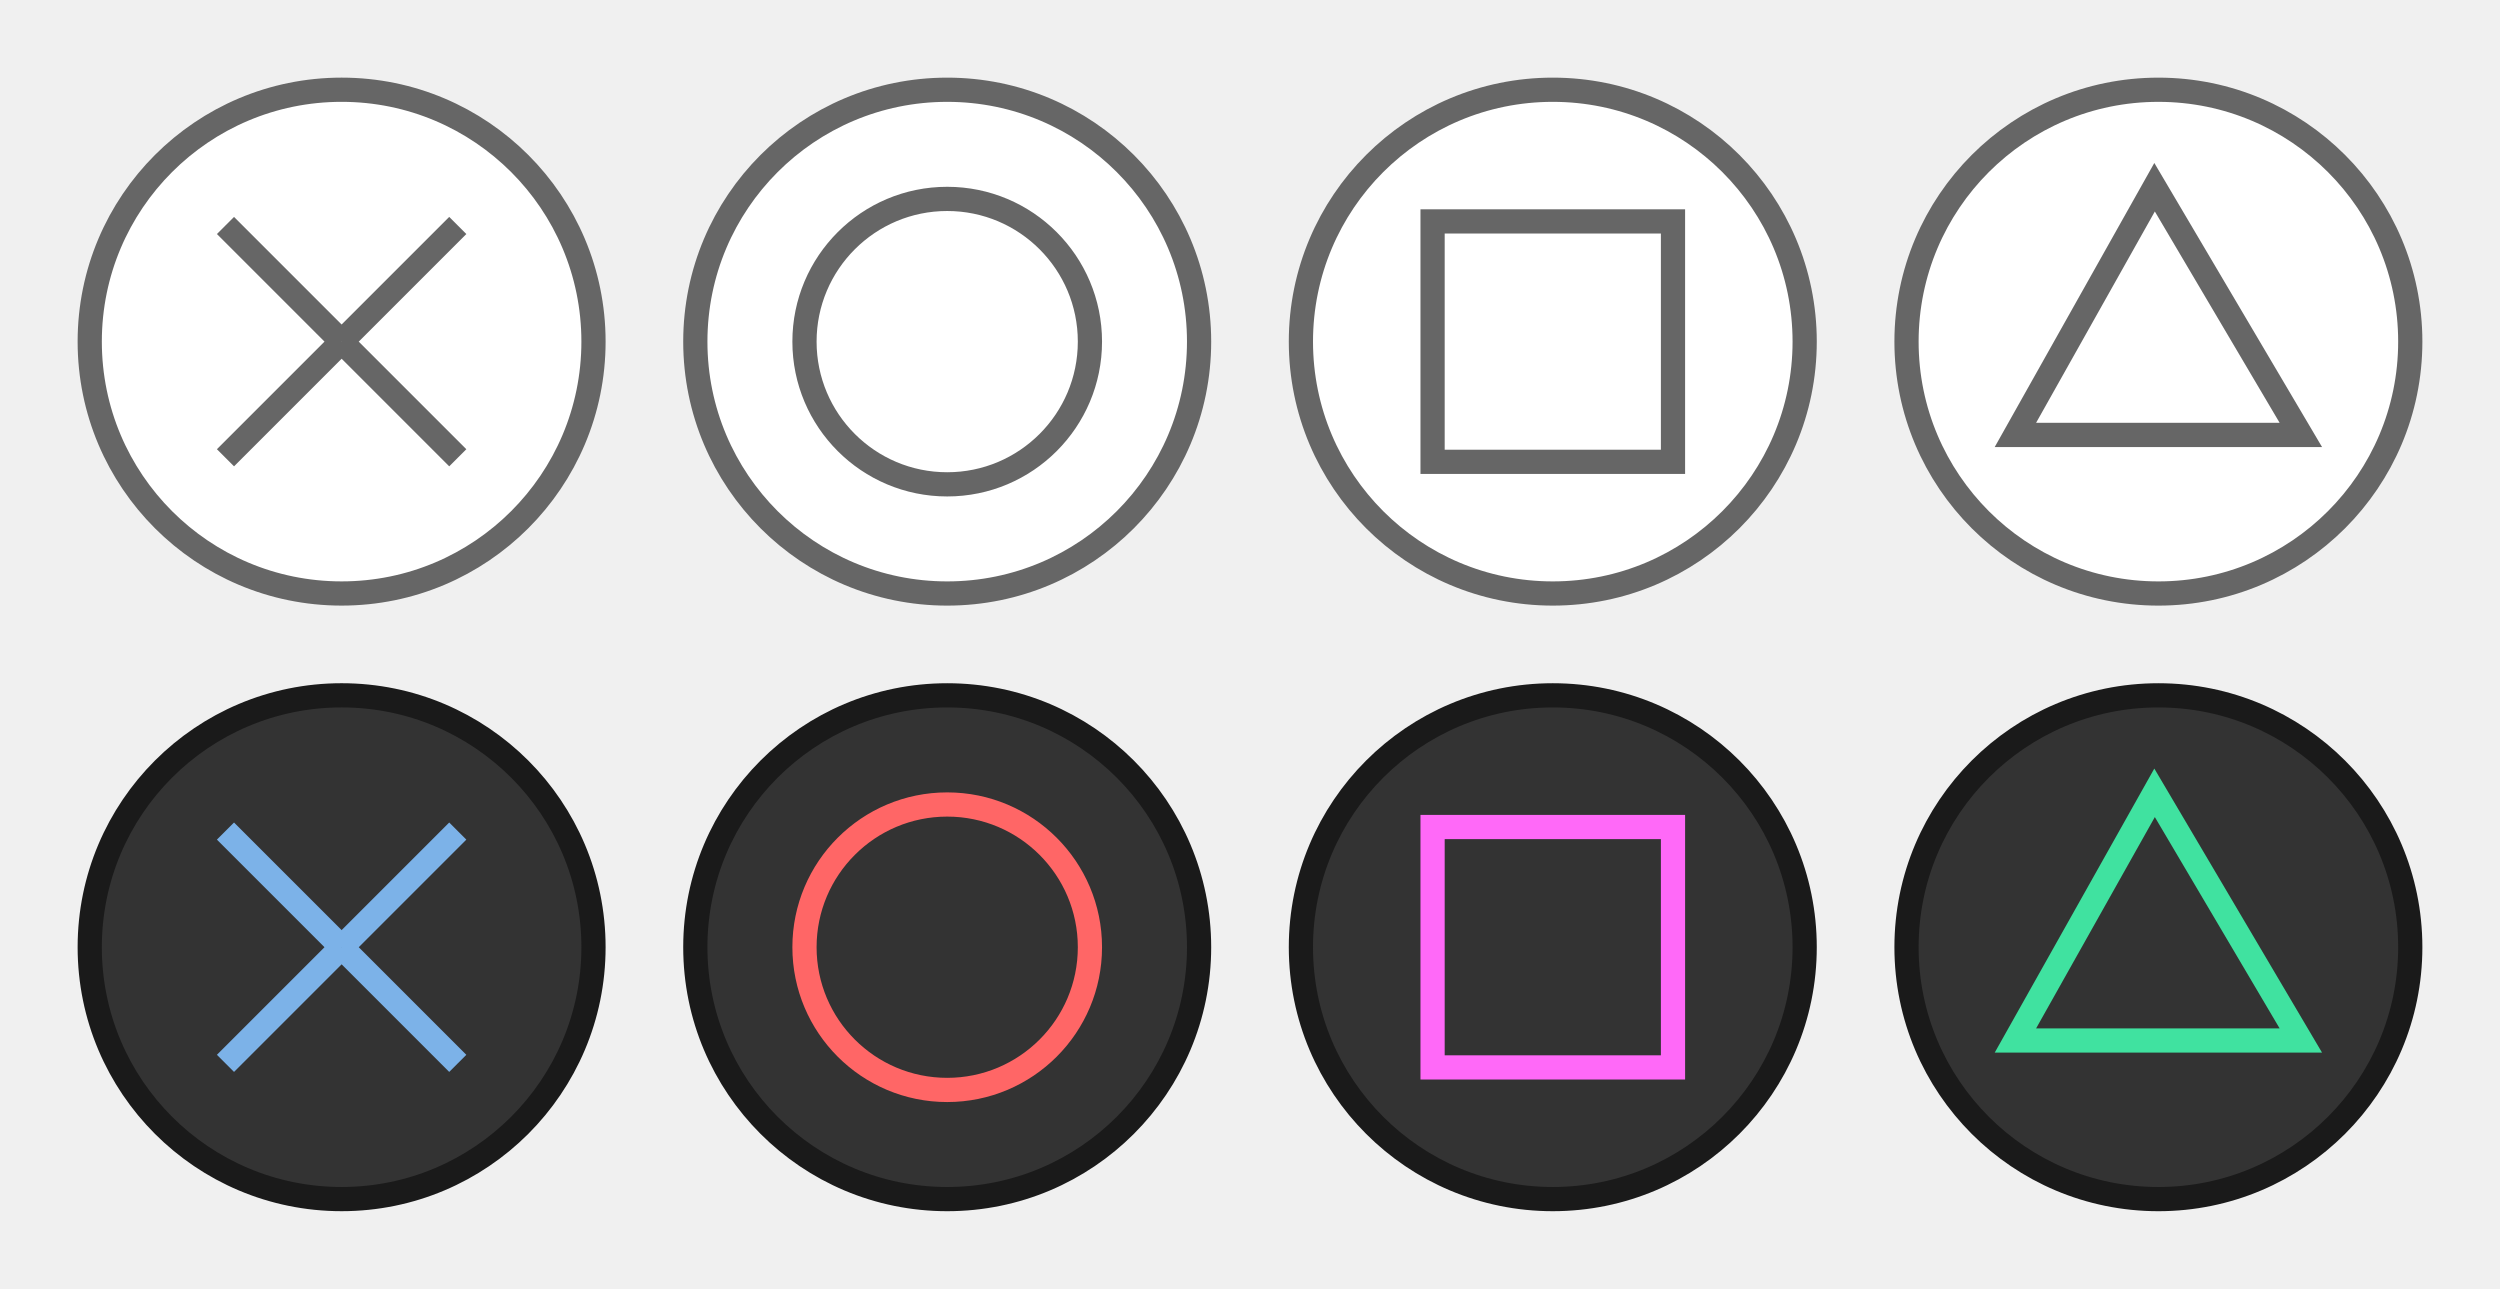
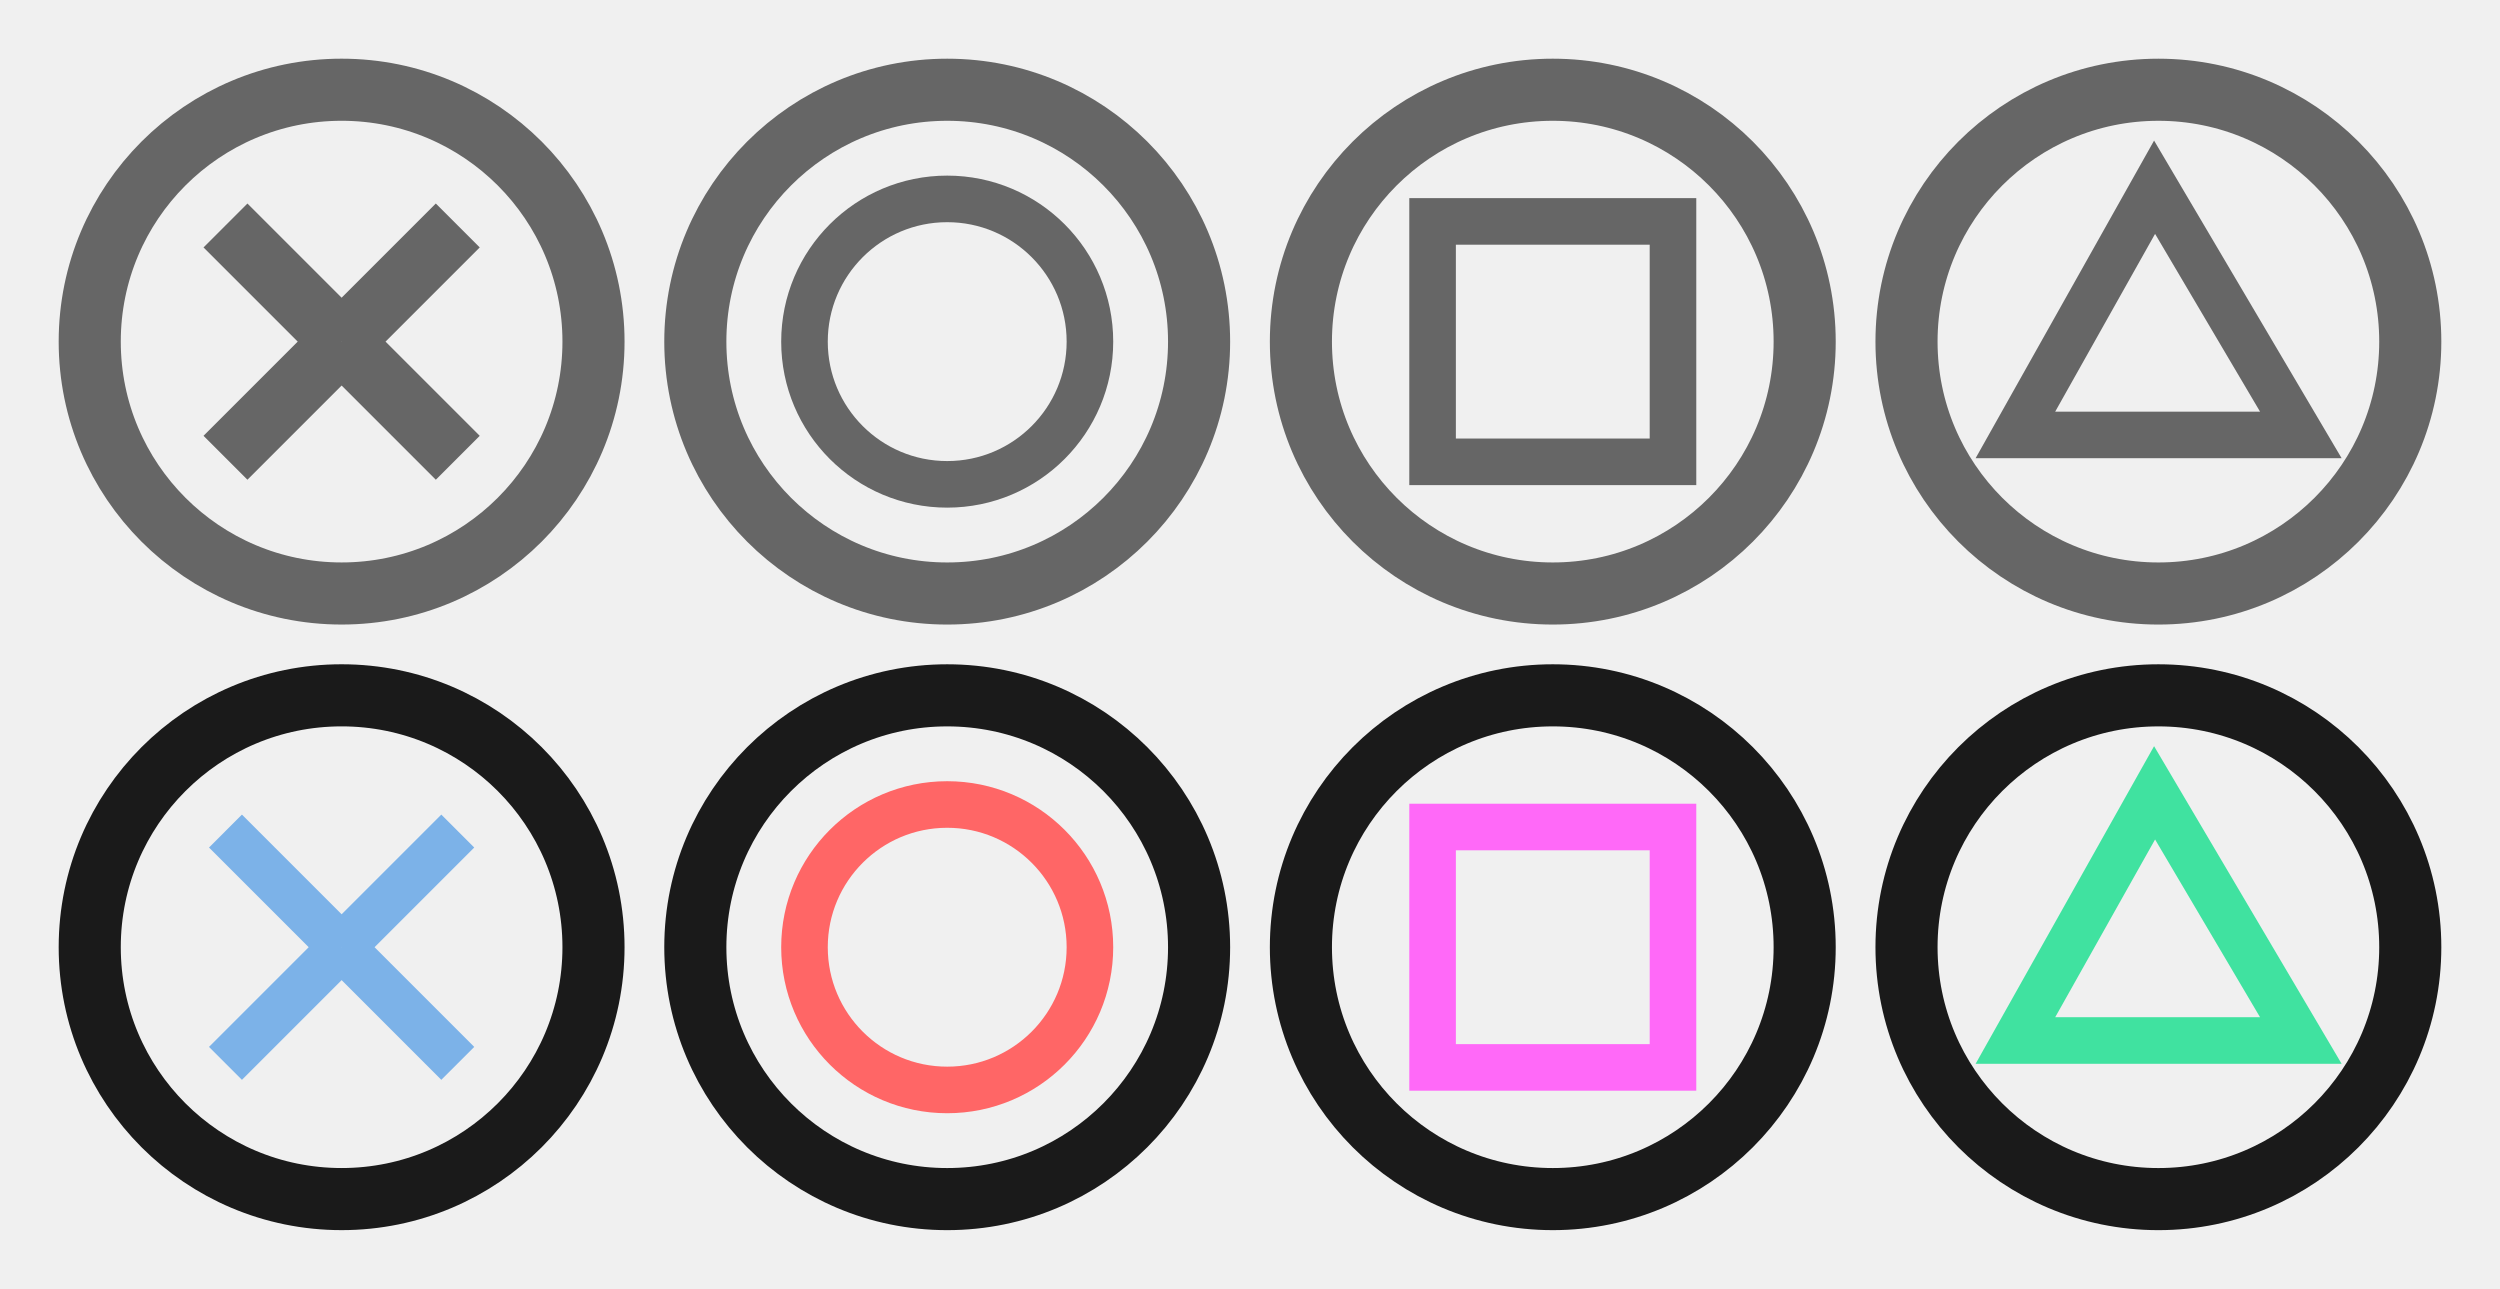
<svg xmlns="http://www.w3.org/2000/svg" width="321.994mm" height="165.997mm" viewBox="0 0 321.994 165.997" version="1.1" id="svg5">
  <defs id="defs2">
    <linearGradient id="linearGradient8705">
      <stop style="stop-color:#0000ff;stop-opacity:1;" offset="0" id="stop8703" />
    </linearGradient>
    <linearGradient id="linearGradient8655">
      <stop style="stop-color:#0000ff;stop-opacity:1;" offset="0" id="stop8653" />
    </linearGradient>
    <linearGradient id="linearGradient8629">
      <stop style="stop-color:#0000ff;stop-opacity:1;" offset="0" id="stop8627" />
    </linearGradient>
    <linearGradient id="linearGradient8541">
      <stop style="stop-color:#000000;stop-opacity:1;" offset="0" id="stop8539" />
    </linearGradient>
  </defs>
  <style type="text/css" id="style2">
	.st0{fill:#61E0DF;}
	.st1{fill:#3ED8D2;}
</style>
  <style type="text/css" id="style2-5">
	.st0{fill:#3ED8D2;}
	.st1{fill:#61E0DF;}
	.st2{opacity:8.000000e-002;}
</style>
-   <g id="g286" transform="matrix(3.897851,0,0,3.897851,-692.8602,-328.3055)">
-     <g id="g258" transform="translate(29.65167,37.77246)">
-       <circle style="opacity:1;fill:#333333;fill-opacity:1;stroke:#1a1a1a;stroke-width:0.8;stroke-miterlimit:4;stroke-dasharray:none" id="circle254" cx="219.423" cy="77.754" r="8.323" />
-       <path style="fill:none;stroke:#40e2a0;stroke-width:0.8;stroke-linecap:butt;stroke-linejoin:miter;stroke-miterlimit:4;stroke-dasharray:none;stroke-opacity:1" d="m 219.297,72.652 -4.599,8.185 h 9.432 z" id="path256" />
+   <g id="g286" transform="matrix(3.897851,0,0,3.897851,-692.8602,-328.3055)" style="stroke-width:2.052;stroke-dasharray:none;fill:none">
+     <g id="g258" transform="translate(29.65167,37.77246)" style="stroke-width:2.052;stroke-dasharray:none;fill:none">
+       <circle style="opacity:1;fill:none;fill-opacity:1;stroke:#1a1a1a;stroke-width:2.052;stroke-miterlimit:4;stroke-dasharray:none" id="circle254" cx="219.423" cy="77.754" r="8.323" />
+       <path style="fill:none;stroke:#40e2a0;stroke-width:1.539;stroke-linecap:butt;stroke-linejoin:miter;stroke-miterlimit:4;stroke-dasharray:none;stroke-opacity:1" d="m 219.297,72.652 -4.599,8.185 h 9.432 z" id="path256" />
    </g>
-     <g id="g264" transform="translate(28.66243,18.9313)">
-       <circle style="opacity:1;fill:#333333;fill-opacity:1;stroke:#1a1a1a;stroke-width:0.8;stroke-miterlimit:4;stroke-dasharray:none" id="circle260" cx="200.401" cy="96.595" r="8.323" />
-       <rect style="fill:none;stroke:#ff69f8;stroke-width:0.8;stroke-miterlimit:4;stroke-dasharray:none;stroke-opacity:1" id="rect262" width="7.944" height="7.944" x="196.429" y="92.623" />
+     <g id="g264" transform="translate(28.66243,18.9313)" style="stroke-width:2.052;stroke-dasharray:none;fill:none">
+       <circle style="opacity:1;fill:none;fill-opacity:1;stroke:#1a1a1a;stroke-width:2.052;stroke-miterlimit:4;stroke-dasharray:none" id="circle260" cx="200.401" cy="96.595" r="8.323" />
+       <rect style="fill:none;stroke:#ff69f8;stroke-width:1.539;stroke-miterlimit:4;stroke-dasharray:none;stroke-opacity:1" id="rect262" width="7.944" height="7.944" x="196.429" y="92.623" />
    </g>
-     <g id="g270" transform="translate(-29.21088,19.02144)" style="display:inline">
-       <circle style="opacity:1;fill:#333333;fill-opacity:1;stroke:#1a1a1a;stroke-width:0.8;stroke-miterlimit:4;stroke-dasharray:none" id="circle266" cx="238.264" cy="96.505" r="8.323" />
-       <circle style="fill:none;stroke:#ff6666;stroke-width:0.8;stroke-miterlimit:4;stroke-dasharray:none;stroke-opacity:1" id="circle268" cx="238.264" cy="96.505" r="4.716" />
+     <g id="g270" transform="translate(-29.21088,19.02144)" style="display:inline;stroke-width:2.052;stroke-dasharray:none;fill:none">
+       <circle style="opacity:1;fill:none;fill-opacity:1;stroke:#1a1a1a;stroke-width:2.052;stroke-miterlimit:4;stroke-dasharray:none" id="circle266" cx="238.264" cy="96.505" r="8.323" />
+       <circle style="fill:none;stroke:#ff6666;stroke-width:1.539;stroke-miterlimit:4;stroke-dasharray:none;stroke-opacity:1" id="circle268" cx="238.264" cy="96.505" r="4.716" />
    </g>
-     <g id="g284" transform="translate(-30.47056)" style="display:inline">
-       <circle style="opacity:1;fill:#333333;fill-opacity:1;stroke:#1a1a1a;stroke-width:0.8;stroke-miterlimit:4;stroke-dasharray:none" id="circle272" cx="219.513" cy="115.526" r="8.323" />
-       <g id="g282" style="fill:none;stroke:#7cb2e8;stroke-width:0.8;stroke-linecap:butt;stroke-linejoin:bevel;stroke-miterlimit:4;stroke-dasharray:none;stroke-opacity:1" transform="translate(0.1022206,-0.2806033)">
-         <path style="fill:none;stroke:#7cb2e8;stroke-width:0.8;stroke-linecap:butt;stroke-linejoin:bevel;stroke-miterlimit:4;stroke-dasharray:none;stroke-opacity:1" d="m 219.411,115.807 3.838,3.838 z" id="path274" />
-         <path style="fill:none;stroke:#7cb2e8;stroke-width:0.8;stroke-linecap:butt;stroke-linejoin:bevel;stroke-miterlimit:4;stroke-dasharray:none;stroke-opacity:1" d="m 219.411,115.807 -3.838,3.838 z" id="path276" />
-         <path style="fill:none;stroke:#7cb2e8;stroke-width:0.8;stroke-linecap:butt;stroke-linejoin:bevel;stroke-miterlimit:4;stroke-dasharray:none;stroke-opacity:1" d="m 219.411,115.807 3.838,-3.838 z" id="path278" />
-         <path style="fill:none;stroke:#7cb2e8;stroke-width:0.8;stroke-linecap:butt;stroke-linejoin:bevel;stroke-miterlimit:4;stroke-dasharray:none;stroke-opacity:1" d="m 219.411,115.807 -3.838,-3.838 z" id="path280" />
+     <g id="g284" transform="translate(-30.47056)" style="display:inline;stroke-width:2.052;stroke-dasharray:none;fill:none">
+       <circle style="opacity:1;fill:none;fill-opacity:1;stroke:#1a1a1a;stroke-width:2.052;stroke-miterlimit:4;stroke-dasharray:none" id="circle272" cx="219.513" cy="115.526" r="8.323" />
+       <g id="g282" style="fill:none;stroke:#7cb2e8;stroke-width:1.539;stroke-linecap:butt;stroke-linejoin:bevel;stroke-miterlimit:4;stroke-dasharray:none;stroke-opacity:1" transform="translate(0.1022206,-0.2806033)">
+         <path style="fill:none;stroke:#7cb2e8;stroke-width:1.539;stroke-linecap:butt;stroke-linejoin:bevel;stroke-miterlimit:4;stroke-dasharray:none;stroke-opacity:1" d="m 219.411,115.807 3.838,3.838 z" id="path274" />
+         <path style="fill:none;stroke:#7cb2e8;stroke-width:1.539;stroke-linecap:butt;stroke-linejoin:bevel;stroke-miterlimit:4;stroke-dasharray:none;stroke-opacity:1" d="m 219.411,115.807 -3.838,3.838 z" id="path276" />
+         <path style="fill:none;stroke:#7cb2e8;stroke-width:1.539;stroke-linecap:butt;stroke-linejoin:bevel;stroke-miterlimit:4;stroke-dasharray:none;stroke-opacity:1" d="m 219.411,115.807 3.838,-3.838 z" id="path278" />
+         <path style="fill:none;stroke:#7cb2e8;stroke-width:1.539;stroke-linecap:butt;stroke-linejoin:bevel;stroke-miterlimit:4;stroke-dasharray:none;stroke-opacity:1" d="m 219.411,115.807 -3.838,-3.838 z" id="path280" />
      </g>
    </g>
  </g>
-   <g id="g26603" transform="matrix(3.897851,0,0,3.897851,-692.8602,-406.3042)">
-     <g id="g26533" transform="translate(29.65167,37.77246)">
-       <circle style="opacity:1;fill:#ffffff;fill-opacity:1;stroke:#666666;stroke-width:0.8;stroke-miterlimit:4;stroke-dasharray:none" id="circle5303" cx="219.423" cy="77.754" r="8.323" />
-       <path style="fill:none;stroke:#666666;stroke-width:0.8;stroke-linecap:butt;stroke-linejoin:miter;stroke-miterlimit:4;stroke-dasharray:none;stroke-opacity:1" d="m 219.297,72.652 -4.599,8.185 h 9.432 z" id="path1027" />
+   <g id="g26603" transform="matrix(3.897851,0,0,3.897851,-692.8602,-406.3042)" style="stroke-width:2.052;stroke-dasharray:none;fill:none">
+     <g id="g26533" transform="translate(29.65167,37.77246)" style="stroke-width:2.052;stroke-dasharray:none;fill:none">
+       <circle style="opacity:1;fill:none;fill-opacity:1;stroke:#666666;stroke-width:2.052;stroke-miterlimit:4;stroke-dasharray:none" id="circle5303" cx="219.423" cy="77.754" r="8.323" />
+       <path style="fill:none;stroke:#666666;stroke-width:1.539;stroke-linecap:butt;stroke-linejoin:miter;stroke-miterlimit:4;stroke-dasharray:none;stroke-opacity:1" d="m 219.297,72.652 -4.599,8.185 h 9.432 z" id="path1027" />
    </g>
-     <g id="g26540" transform="translate(28.66243,18.9313)">
-       <circle style="opacity:1;fill:#ffffff;fill-opacity:1;stroke:#666666;stroke-width:0.8;stroke-miterlimit:4;stroke-dasharray:none" id="path4751" cx="200.401" cy="96.595" r="8.323" />
-       <rect style="fill:none;stroke:#666666;stroke-width:0.8;stroke-miterlimit:4;stroke-dasharray:none" id="rect2069" width="7.944" height="7.944" x="196.429" y="92.623" />
+     <g id="g26540" transform="translate(28.66243,18.9313)" style="stroke-width:2.052;stroke-dasharray:none;fill:none">
+       <circle style="opacity:1;fill:none;fill-opacity:1;stroke:#666666;stroke-width:2.052;stroke-miterlimit:4;stroke-dasharray:none" id="path4751" cx="200.401" cy="96.595" r="8.323" />
+       <rect style="fill:none;stroke:#666666;stroke-width:1.539;stroke-miterlimit:4;stroke-dasharray:none" id="rect2069" width="7.944" height="7.944" x="196.429" y="92.623" />
    </g>
-     <g id="g26547" transform="translate(-29.21088,19.02144)" style="display:inline">
-       <circle style="opacity:1;fill:#ffffff;fill-opacity:1;stroke:#666666;stroke-width:0.8;stroke-miterlimit:4;stroke-dasharray:none" id="circle5476" cx="238.264" cy="96.505" r="8.323" />
-       <circle style="fill:none;stroke:#666666;stroke-width:0.8;stroke-miterlimit:4;stroke-dasharray:none" id="path1692" cx="238.264" cy="96.505" r="4.716" />
+     <g id="g26547" transform="translate(-29.21088,19.02144)" style="display:inline;stroke-width:2.052;stroke-dasharray:none;fill:none">
+       <circle style="opacity:1;fill:none;fill-opacity:1;stroke:#666666;stroke-width:2.052;stroke-miterlimit:4;stroke-dasharray:none" id="circle5476" cx="238.264" cy="96.505" r="8.323" />
+       <circle style="fill:none;stroke:#666666;stroke-width:1.539;stroke-miterlimit:4;stroke-dasharray:none" id="path1692" cx="238.264" cy="96.505" r="4.716" />
    </g>
-     <g id="g26558" transform="translate(-30.47056)" style="display:inline">
-       <circle style="opacity:1;fill:#ffffff;fill-opacity:1;stroke:#666666;stroke-width:0.8;stroke-miterlimit:4;stroke-dasharray:none" id="circle5593" cx="219.513" cy="115.526" r="8.323" />
-       <g id="g2328" style="fill:none;stroke:#666666;stroke-width:0.8;stroke-linecap:butt;stroke-linejoin:bevel;stroke-miterlimit:4;stroke-dasharray:none" transform="translate(0.1022206,-0.2806033)">
-         <path style="fill:none;stroke:#666666;stroke-width:0.8;stroke-linecap:butt;stroke-linejoin:bevel;stroke-miterlimit:4;stroke-dasharray:none;stroke-opacity:1" d="m 219.411,115.807 3.838,3.838 z" id="path2318" />
-         <path style="fill:none;stroke:#666666;stroke-width:0.8;stroke-linecap:butt;stroke-linejoin:bevel;stroke-miterlimit:4;stroke-dasharray:none;stroke-opacity:1" d="m 219.411,115.807 -3.838,3.838 z" id="path2320" />
-         <path style="fill:none;stroke:#666666;stroke-width:0.8;stroke-linecap:butt;stroke-linejoin:bevel;stroke-miterlimit:4;stroke-dasharray:none;stroke-opacity:1" d="m 219.411,115.807 3.838,-3.838 z" id="path2236" />
-         <path style="fill:none;stroke:#666666;stroke-width:0.8;stroke-linecap:butt;stroke-linejoin:bevel;stroke-miterlimit:4;stroke-dasharray:none;stroke-opacity:1" d="m 219.411,115.807 -3.838,-3.838 z" id="path2322" />
+     <g id="g26558" transform="translate(-30.47056)" style="display:inline;stroke-width:2.052;stroke-dasharray:none;fill:none">
+       <circle style="opacity:1;fill:none;fill-opacity:1;stroke:#666666;stroke-width:2.052;stroke-miterlimit:4;stroke-dasharray:none" id="circle5593" cx="219.513" cy="115.526" r="8.323" />
+       <g id="g2328" style="fill:none;stroke:#666666;stroke-width:2.052;stroke-linecap:butt;stroke-linejoin:bevel;stroke-miterlimit:4;stroke-dasharray:none" transform="translate(0.1022206,-0.2806033)">
+         <path style="fill:none;stroke:#666666;stroke-width:2.052;stroke-linecap:butt;stroke-linejoin:bevel;stroke-miterlimit:4;stroke-dasharray:none;stroke-opacity:1" d="m 219.411,115.807 3.838,3.838 z" id="path2318" />
+         <path style="fill:none;stroke:#666666;stroke-width:2.052;stroke-linecap:butt;stroke-linejoin:bevel;stroke-miterlimit:4;stroke-dasharray:none;stroke-opacity:1" d="m 219.411,115.807 -3.838,3.838 z" id="path2320" />
+         <path style="fill:none;stroke:#666666;stroke-width:2.052;stroke-linecap:butt;stroke-linejoin:bevel;stroke-miterlimit:4;stroke-dasharray:none;stroke-opacity:1" d="m 219.411,115.807 3.838,-3.838 z" id="path2236" />
+         <path style="fill:none;stroke:#666666;stroke-width:2.052;stroke-linecap:butt;stroke-linejoin:bevel;stroke-miterlimit:4;stroke-dasharray:none;stroke-opacity:1" d="m 219.411,115.807 -3.838,-3.838 z" id="path2322" />
      </g>
    </g>
  </g>
</svg>
